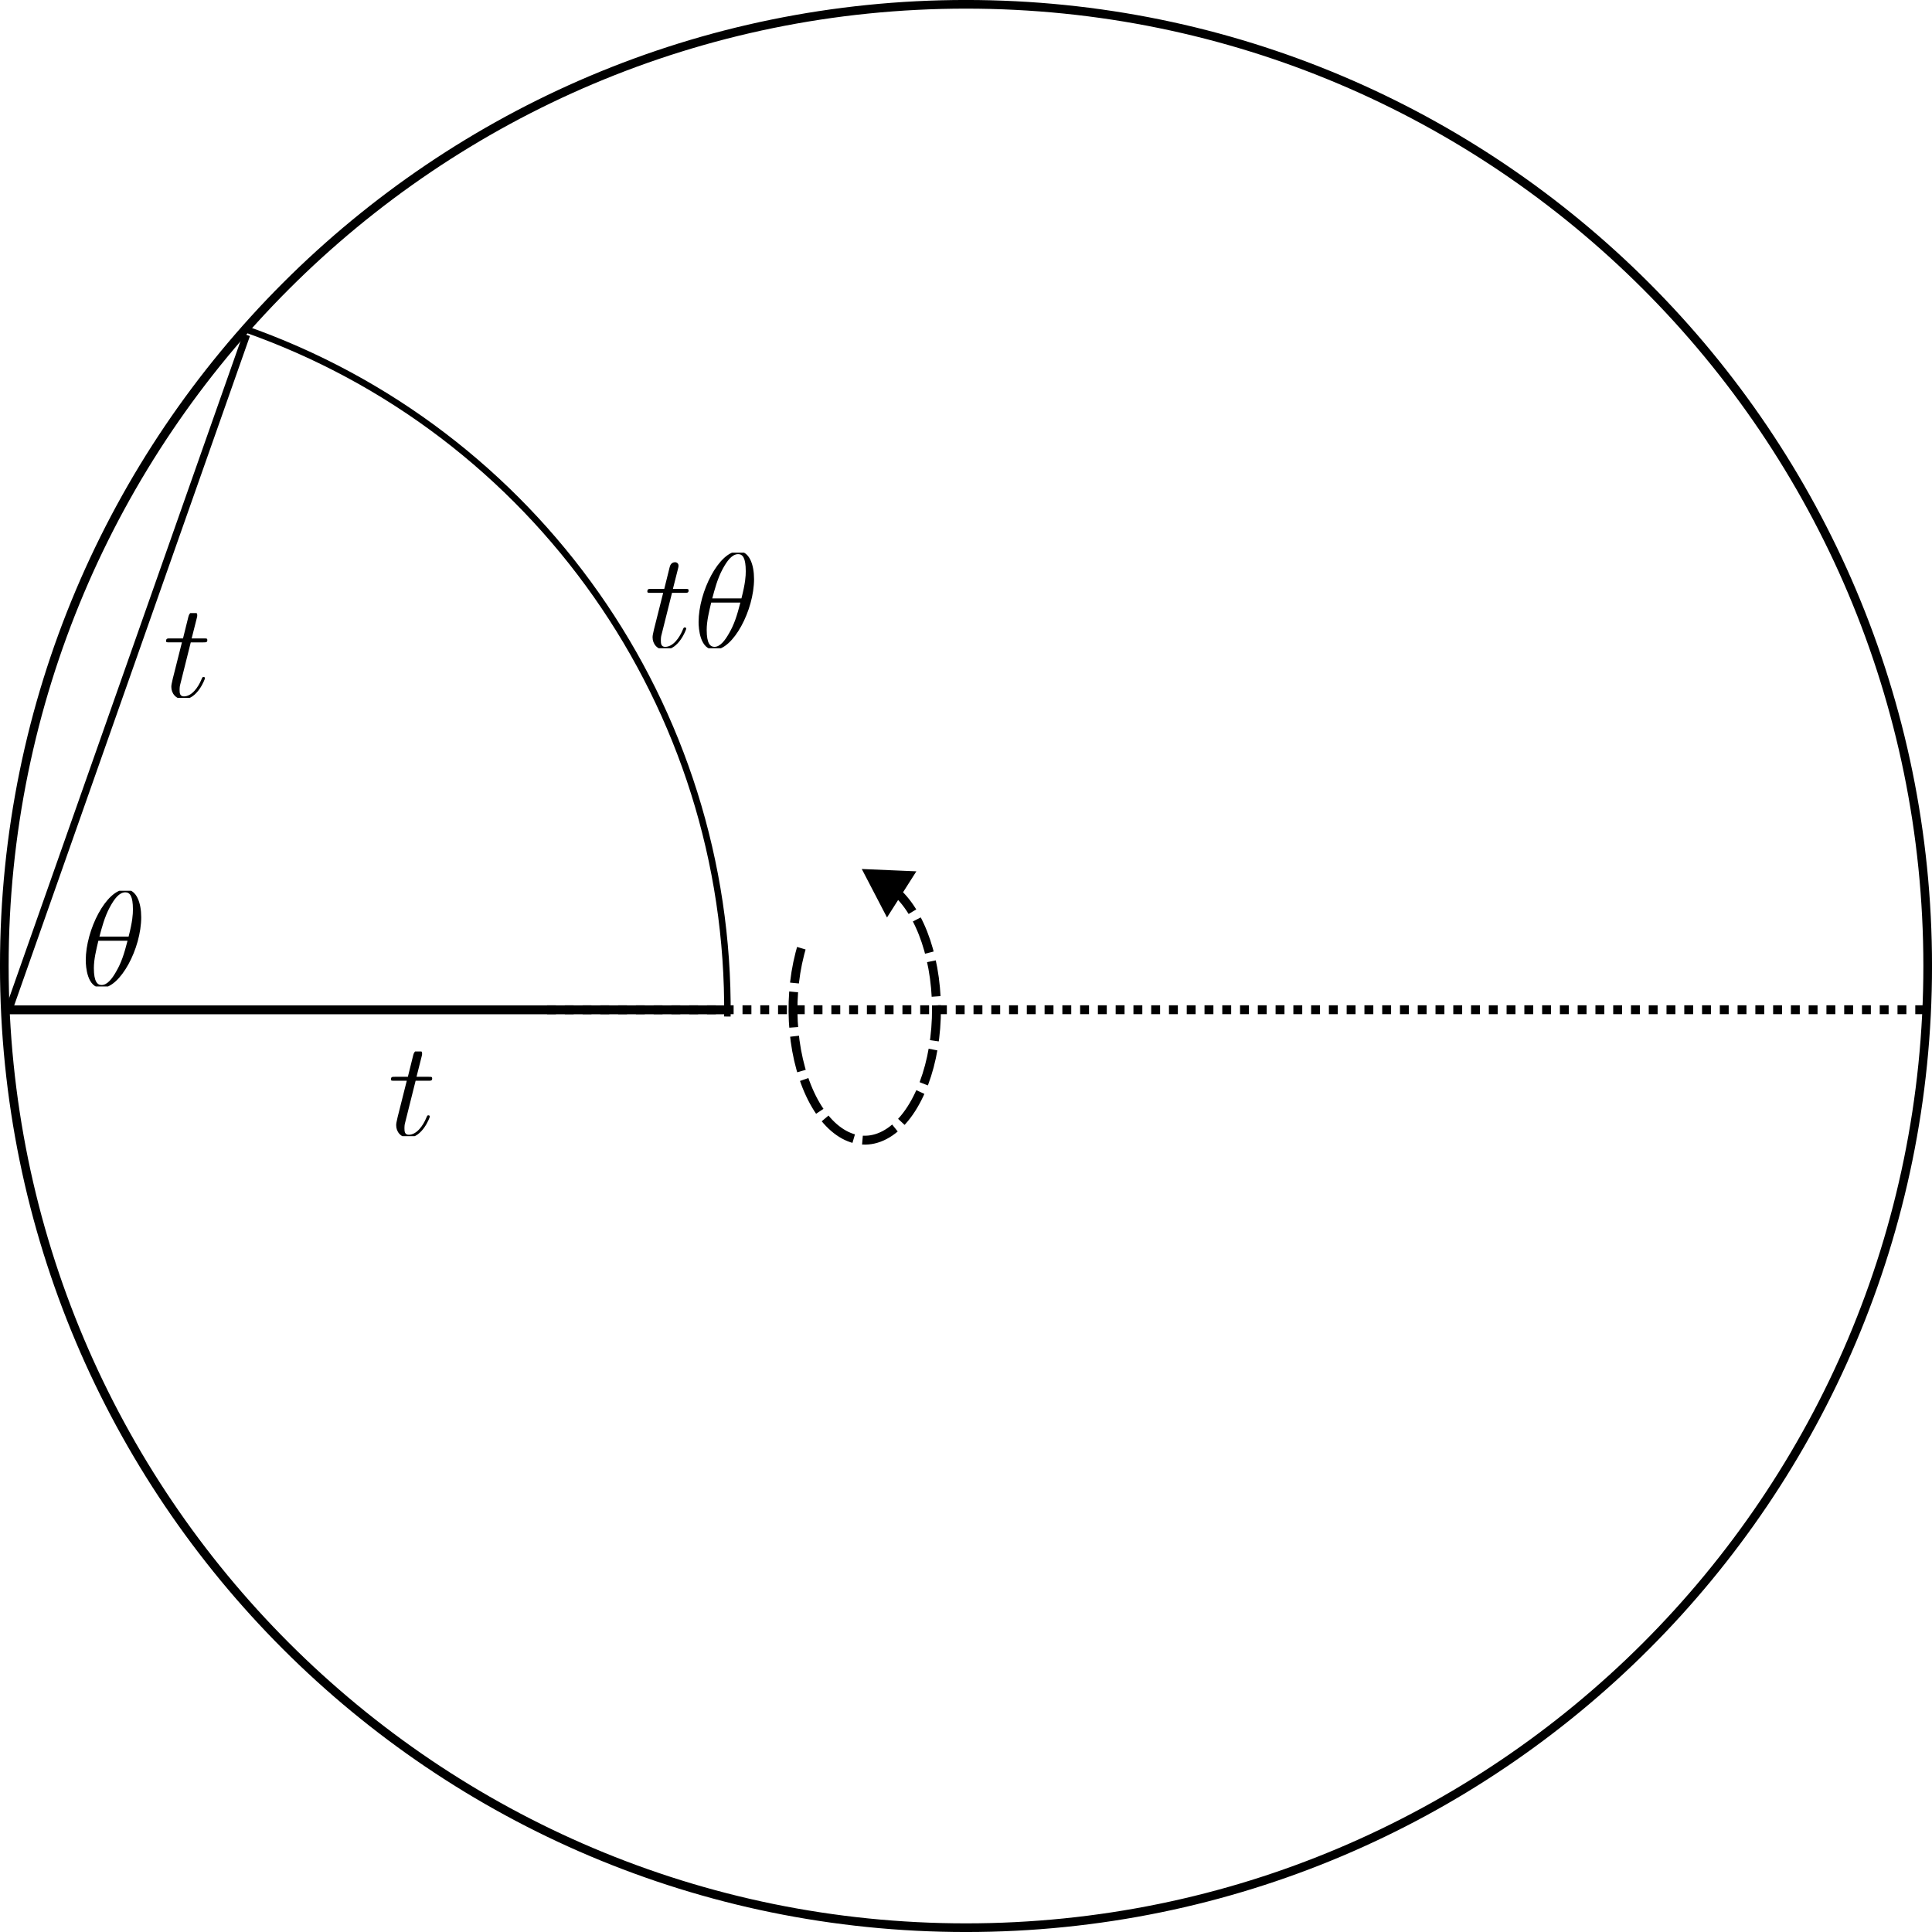
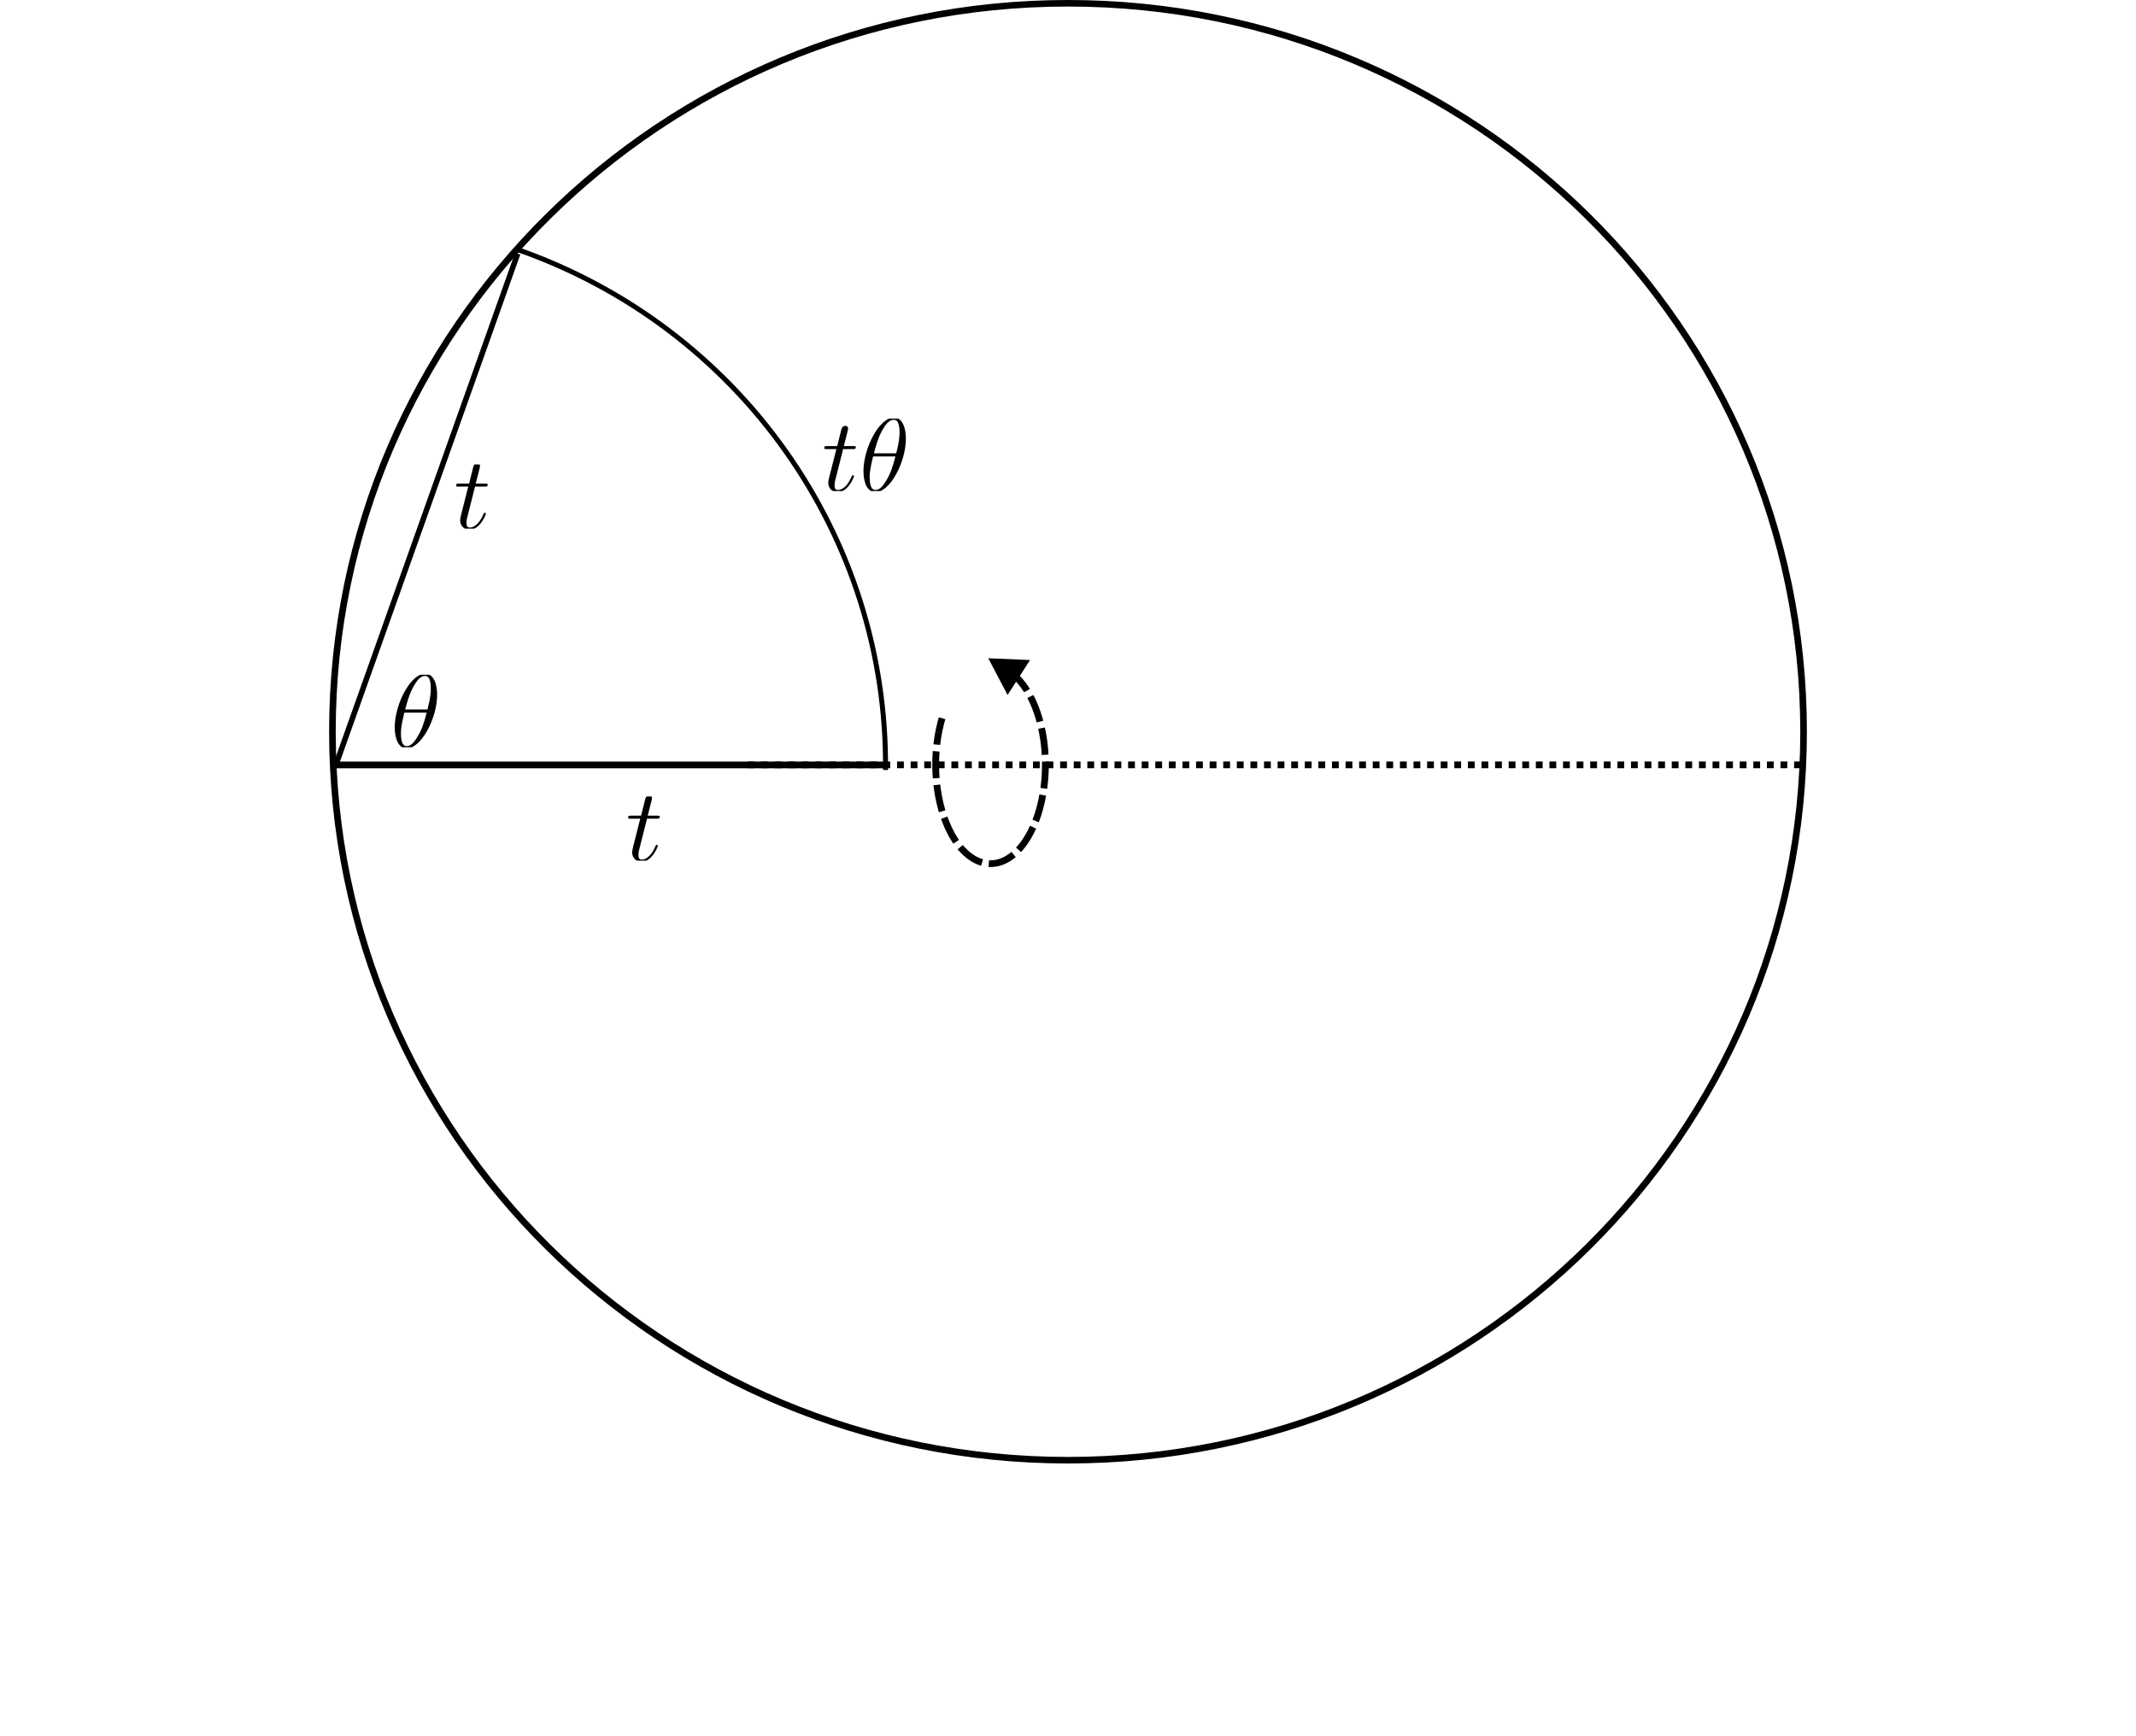
- <svg xmlns="http://www.w3.org/2000/svg" width="59.148mm" height="59.148mm" viewBox="0 0 59.148 59.148" version="1.1" id="svg5">
+ <svg xmlns="http://www.w3.org/2000/svg" width="86.361mm" height="70.181mm" viewBox="0 0 73.187 59.475" version="1.1" id="svg5">
  <defs id="defs2">
    <marker style="overflow:visible" id="TriangleStart" refX="0" refY="0" orient="auto-start-reverse" markerWidth="5.324" markerHeight="6.155" viewBox="0 0 5.324 6.155" preserveAspectRatio="xMidYMid">
      <path transform="scale(0.5)" style="fill:context-stroke;fill-rule:evenodd;stroke:context-stroke;stroke-width:1pt" d="M 5.77,0 -2.88,5 V -5 Z" id="path135" />
    </marker>
    <clipPath id="clipPath7175">
      <path clip-rule="nonzero" d="M 0,2 H 9 V 13.281 H 0 Z m 0,0" id="path2049" />
    </clipPath>
    <clipPath id="clipPath2932">
      <path clip-rule="nonzero" d="M 0,2 H 9 V 13.281 H 0 Z m 0,0" id="path2133" />
    </clipPath>
    <clipPath id="clipPath4433">
      <path clip-rule="nonzero" d="M 39,0 H 67 V 10.629 H 39 Z m 0,0" id="path8285" />
    </clipPath>
    <clipPath id="clipPath5846">
      <path clip-rule="nonzero" d="M 0,0 H 12 V 8.301 H 0 Z m 0,0" id="path6159" />
    </clipPath>
    <clipPath id="clipPath4672">
      <path clip-rule="nonzero" d="M 0,0 H 5.781 V 8.301 H 0 Z m 0,0" id="path5041" />
    </clipPath>
    <clipPath id="clipPath4427">
      <path clip-rule="nonzero" d="M 0,0 H 4 V 7.352 H 0 Z m 0,0" id="path4423" />
    </clipPath>
    <clipPath id="clipPath9022">
      <path clip-rule="nonzero" d="M 0,0 H 4 V 7.352 H 0 Z m 0,0" id="path8636" />
    </clipPath>
    <clipPath id="clipPath7323">
      <path clip-rule="nonzero" d="M 0,0 H 4 V 7.352 H 0 Z m 0,0" id="path5650" />
    </clipPath>
    <clipPath id="clipPath3550">
      <path clip-rule="nonzero" d="M 0,0 H 10 V 8.301 H 0 Z m 0,0" id="path6769" />
    </clipPath>
  </defs>
-   <g id="layer1" transform="translate(-32.0829, -10.3181)">
-     <circle style="fill:none;stroke:#000000;stroke-width:0.265" id="path346" cx="61.657" cy="39.892" r="29.442" />
-     <path style="fill:none;stroke:#000000;stroke-width:0.199;stroke-dasharray:none" id="path346-6" d="M 39.55,20.378 A 22.081,22.081 0 0 1 54.352,41.439" />
-     <path style="fill:none;stroke:#000000;stroke-width:0.265;stroke-dasharray:0.265, 0.53;stroke-dashoffset:0" d="M 48.934,13.001 Z" id="path2043" />
-     <path style="fill:none;stroke:#000000;stroke-width:0.272;stroke-dasharray:none" d="M 32.218,41.234 H 54.36" id="path438" />
-     <path style="fill:none;stroke:#000000;stroke-width:0.272;stroke-dasharray:0.272,0.272;stroke-dashoffset:0" d="M 90.991,41.231 H 48.588" id="path438-7" />
-     <path style="fill:none;stroke:#000000;stroke-width:0.221;stroke-dasharray:none" d="M 32.353,41.233 39.63,20.57" id="path438-3" />
+   <g id="layer1" transform="translate(-32.0829,-10.3181)">
    <g transform="translate(36.51401,29.69818)" id="g3747" />
-     <g transform="translate(34.70833,37.54768)" id="g5344">
-       <g clip-path="url(#clipPath4672)" id="g17" transform="matrix(0.352778,0,0,0.352778,-0.170877,0.0422892)">
-         <g fill="#000000" fill-opacity="1" id="g15">
-           <g id="use13" transform="translate(0,8.302)">
-             <path d="m 5.297,-6.016 c 0,-1.219 -0.391,-2.406 -1.359,-2.406 -1.672,0 -3.453,3.516 -3.453,6.141 0,0.547 0.109,2.406 1.375,2.406 1.625,0 3.438,-3.422 3.438,-6.141 z m -3.625,1.688 c 0.188,-0.703 0.438,-1.703 0.906,-2.562 0.391,-0.719 0.812,-1.281 1.344,-1.281 0.391,0 0.656,0.328 0.656,1.484 0,0.422 -0.031,1.016 -0.375,2.359 z m 2.438,0.359 C 3.812,-2.797 3.562,-2.047 3.125,-1.297 2.781,-0.688 2.359,-0.125 1.859,-0.125 1.5,-0.125 1.188,-0.406 1.188,-1.594 c 0,-0.766 0.203,-1.578 0.391,-2.375 z m 0,0" id="path23" />
+     <g id="g786" transform="matrix(0.8560466,0,0,0.8478368,15.89516,1.570024)">
+       <circle style="fill:none;stroke:#000000;stroke-width:0.265" id="path346" cx="61.657" cy="39.892" r="29.442" />
+       <path style="fill:none;stroke:#000000;stroke-width:0.199;stroke-dasharray:none" id="path346-6" d="M 39.55,20.378 A 22.081,22.081 0 0 1 54.352,41.439" />
+       <path style="fill:none;stroke:#000000;stroke-width:0.265;stroke-dasharray:0.265, 0.53;stroke-dashoffset:0" d="M 48.934,13.001 Z" id="path2043" />
+       <path style="fill:none;stroke:#000000;stroke-width:0.272;stroke-dasharray:none" d="M 32.218,41.234 H 54.36" id="path438" />
+       <path style="fill:none;stroke:#000000;stroke-width:0.272;stroke-dasharray:0.272, 0.272;stroke-dashoffset:0" d="M 90.991,41.231 H 48.588" id="path438-7" />
+       <path style="fill:none;stroke:#000000;stroke-width:0.221;stroke-dasharray:none" d="M 32.353,41.233 39.63,20.57" id="path438-3" />
+       <g transform="translate(34.70833,37.54768)" id="g5344">
+         <g clip-path="url(#clipPath4672)" id="g17" transform="matrix(0.352778,0,0,0.352778,-0.170877,0.0422892)">
+           <g fill="#000000" fill-opacity="1" id="g15">
+             <g id="use13" transform="translate(0,8.302)">
+               <path d="m 5.297,-6.016 c 0,-1.219 -0.391,-2.406 -1.359,-2.406 -1.672,0 -3.453,3.516 -3.453,6.141 0,0.547 0.109,2.406 1.375,2.406 1.625,0 3.438,-3.422 3.438,-6.141 z m -3.625,1.688 c 0.188,-0.703 0.438,-1.703 0.906,-2.562 0.391,-0.719 0.812,-1.281 1.344,-1.281 0.391,0 0.656,0.328 0.656,1.484 0,0.422 -0.031,1.016 -0.375,2.359 z m 2.438,0.359 C 3.812,-2.797 3.562,-2.047 3.125,-1.297 2.781,-0.688 2.359,-0.125 1.859,-0.125 1.5,-0.125 1.188,-0.406 1.188,-1.594 c 0,-0.766 0.203,-1.578 0.391,-2.375 z m 0,0" id="path23" />
+             </g>
          </g>
        </g>
      </g>
-     </g>
-     <path style="fill:none;stroke:#000000;stroke-width:0.272;stroke-dasharray:1.088, 0.272;stroke-dashoffset:0;marker-start:url(#TriangleStart)" id="path7212" d="m 59.281,37.441 a 2.196,4.003 0 0 1 1.472,3.736 2.196,4.003 0 0 1 -1.427,3.794 2.196,4.003 0 0 1 -2.442,-1.156 2.196,4.003 0 0 1 -0.234,-4.58" />
-     <g transform="translate(44.05187,42.46806)" id="g404">
-       <g clip-path="url(#clipPath4427)" id="g402" transform="matrix(0.352778,0,0,0.352778,-0.0937066,0.040834)">
-         <g fill="#000000" fill-opacity="1" id="g400">
-           <g id="g398" transform="translate(0,7.353)">
-             <path d="M 2.406,-4.812 H 3.5 c 0.234,0 0.344,0 0.344,-0.203 0,-0.141 -0.062,-0.141 -0.312,-0.141 H 2.484 l 0.438,-1.734 C 2.969,-7.062 2.969,-7.094 2.969,-7.172 c 0,-0.188 -0.141,-0.297 -0.297,-0.297 -0.109,0 -0.375,0.031 -0.469,0.422 l -0.469,1.891 h -1.125 c -0.234,0 -0.344,0 -0.344,0.234 0,0.109 0.078,0.109 0.312,0.109 h 1.062 L 0.844,-1.656 c -0.094,0.422 -0.125,0.547 -0.125,0.703 0,0.562 0.391,1.078 1.062,1.078 1.203,0 1.859,-1.75 1.859,-1.828 0,-0.078 -0.062,-0.109 -0.125,-0.109 -0.031,0 -0.078,0 -0.094,0.047 C 3.406,-1.75 3.391,-1.75 3.312,-1.547 c -0.25,0.594 -0.797,1.422 -1.5,1.422 -0.359,0 -0.375,-0.297 -0.375,-0.562 0,0 0,-0.234 0.031,-0.375 z m 0,0" id="path396" />
+       <path style="fill:none;stroke:#000000;stroke-width:0.272;stroke-dasharray:1.088, 0.272;stroke-dashoffset:0;marker-start:url(#TriangleStart)" id="path7212" d="m 59.281,37.441 a 2.196,4.003 0 0 1 1.472,3.736 2.196,4.003 0 0 1 -1.427,3.794 2.196,4.003 0 0 1 -2.442,-1.156 2.196,4.003 0 0 1 -0.234,-4.58" />
+       <g transform="translate(44.05187,42.46806)" id="g404">
+         <g clip-path="url(#clipPath4427)" id="g402" transform="matrix(0.352778,0,0,0.352778,-0.0937066,0.040834)">
+           <g fill="#000000" fill-opacity="1" id="g400">
+             <g id="g398" transform="translate(0,7.353)">
+               <path d="M 2.406,-4.812 H 3.5 c 0.234,0 0.344,0 0.344,-0.203 0,-0.141 -0.062,-0.141 -0.312,-0.141 H 2.484 l 0.438,-1.734 C 2.969,-7.062 2.969,-7.094 2.969,-7.172 c 0,-0.188 -0.141,-0.297 -0.297,-0.297 -0.109,0 -0.375,0.031 -0.469,0.422 l -0.469,1.891 h -1.125 c -0.234,0 -0.344,0 -0.344,0.234 0,0.109 0.078,0.109 0.312,0.109 h 1.062 L 0.844,-1.656 c -0.094,0.422 -0.125,0.547 -0.125,0.703 0,0.562 0.391,1.078 1.062,1.078 1.203,0 1.859,-1.75 1.859,-1.828 0,-0.078 -0.062,-0.109 -0.125,-0.109 -0.031,0 -0.078,0 -0.094,0.047 C 3.406,-1.75 3.391,-1.75 3.312,-1.547 c -0.25,0.594 -0.797,1.422 -1.5,1.422 -0.359,0 -0.375,-0.297 -0.375,-0.562 0,0 0,-0.234 0.031,-0.375 z m 0,0" id="path396" />
+             </g>
          </g>
        </g>
      </g>
-     </g>
-     <g transform="translate(37.16798,29.04723)" id="g612">
-       <g clip-path="url(#clipPath7323)" id="g610" transform="matrix(0.352778,0,0,0.352778,-0.0937066,0.040834)">
-         <g fill="#000000" fill-opacity="1" id="g608">
-           <g id="g606" transform="translate(0,7.353)">
-             <path d="M 2.406,-4.812 H 3.5 c 0.234,0 0.344,0 0.344,-0.203 0,-0.141 -0.062,-0.141 -0.312,-0.141 H 2.484 l 0.438,-1.734 C 2.969,-7.062 2.969,-7.094 2.969,-7.172 c 0,-0.188 -0.141,-0.297 -0.297,-0.297 -0.109,0 -0.375,0.031 -0.469,0.422 l -0.469,1.891 h -1.125 c -0.234,0 -0.344,0 -0.344,0.234 0,0.109 0.078,0.109 0.312,0.109 h 1.062 L 0.844,-1.656 c -0.094,0.422 -0.125,0.547 -0.125,0.703 0,0.562 0.391,1.078 1.062,1.078 1.203,0 1.859,-1.75 1.859,-1.828 0,-0.078 -0.062,-0.109 -0.125,-0.109 -0.031,0 -0.078,0 -0.094,0.047 C 3.406,-1.75 3.391,-1.75 3.312,-1.547 c -0.25,0.594 -0.797,1.422 -1.5,1.422 -0.359,0 -0.375,-0.297 -0.375,-0.562 0,0 0,-0.234 0.031,-0.375 z m 0,0" id="path604" />
+       <g transform="translate(37.16798,29.04723)" id="g612">
+         <g clip-path="url(#clipPath7323)" id="g610" transform="matrix(0.352778,0,0,0.352778,-0.0937066,0.040834)">
+           <g fill="#000000" fill-opacity="1" id="g608">
+             <g id="g606" transform="translate(0,7.353)">
+               <path d="M 2.406,-4.812 H 3.5 c 0.234,0 0.344,0 0.344,-0.203 0,-0.141 -0.062,-0.141 -0.312,-0.141 H 2.484 l 0.438,-1.734 C 2.969,-7.062 2.969,-7.094 2.969,-7.172 c 0,-0.188 -0.141,-0.297 -0.297,-0.297 -0.109,0 -0.375,0.031 -0.469,0.422 l -0.469,1.891 h -1.125 c -0.234,0 -0.344,0 -0.344,0.234 0,0.109 0.078,0.109 0.312,0.109 h 1.062 L 0.844,-1.656 c -0.094,0.422 -0.125,0.547 -0.125,0.703 0,0.562 0.391,1.078 1.062,1.078 1.203,0 1.859,-1.75 1.859,-1.828 0,-0.078 -0.062,-0.109 -0.125,-0.109 -0.031,0 -0.078,0 -0.094,0.047 C 3.406,-1.75 3.391,-1.75 3.312,-1.547 c -0.25,0.594 -0.797,1.422 -1.5,1.422 -0.359,0 -0.375,-0.297 -0.375,-0.562 0,0 0,-0.234 0.031,-0.375 z m 0,0" id="path604" />
+             </g>
          </g>
        </g>
      </g>
-     </g>
-     <g transform="translate(51.90156,27.19455)" id="g725">
-       <g clip-path="url(#clipPath3550)" id="g22" transform="matrix(0.352778,0,0,0.352778,-0.0937066,0.0422892)">
-         <g fill="#000000" fill-opacity="1" id="g20">
-           <g id="use16" transform="translate(0,8.302)">
-             <path d="M 2.406,-4.812 H 3.5 c 0.234,0 0.344,0 0.344,-0.203 0,-0.141 -0.062,-0.141 -0.312,-0.141 H 2.484 l 0.438,-1.734 C 2.969,-7.062 2.969,-7.094 2.969,-7.172 c 0,-0.188 -0.141,-0.297 -0.297,-0.297 -0.109,0 -0.375,0.031 -0.469,0.422 l -0.469,1.891 h -1.125 c -0.234,0 -0.344,0 -0.344,0.234 0,0.109 0.078,0.109 0.312,0.109 h 1.062 L 0.844,-1.656 c -0.094,0.422 -0.125,0.547 -0.125,0.703 0,0.562 0.391,1.078 1.062,1.078 1.203,0 1.859,-1.75 1.859,-1.828 0,-0.078 -0.062,-0.109 -0.125,-0.109 -0.031,0 -0.078,0 -0.094,0.047 C 3.406,-1.75 3.391,-1.75 3.312,-1.547 c -0.25,0.594 -0.797,1.422 -1.5,1.422 -0.359,0 -0.375,-0.297 -0.375,-0.562 0,0 0,-0.234 0.031,-0.375 z m 0,0" id="path28" />
-           </g>
-           <g id="use18" transform="translate(4.227359,8.302)">
-             <path d="m 5.297,-6.016 c 0,-1.219 -0.391,-2.406 -1.359,-2.406 -1.672,0 -3.453,3.516 -3.453,6.141 0,0.547 0.109,2.406 1.375,2.406 1.625,0 3.438,-3.422 3.438,-6.141 z m -3.625,1.688 c 0.188,-0.703 0.438,-1.703 0.906,-2.562 0.391,-0.719 0.812,-1.281 1.344,-1.281 0.391,0 0.656,0.328 0.656,1.484 0,0.422 -0.031,1.016 -0.375,2.359 z m 2.438,0.359 C 3.812,-2.797 3.562,-2.047 3.125,-1.297 2.781,-0.688 2.359,-0.125 1.859,-0.125 1.5,-0.125 1.188,-0.406 1.188,-1.594 c 0,-0.766 0.203,-1.578 0.391,-2.375 z m 0,0" id="path32" />
+       <g transform="translate(51.90156,27.19455)" id="g725">
+         <g clip-path="url(#clipPath3550)" id="g22" transform="matrix(0.352778,0,0,0.352778,-0.0937066,0.0422892)">
+           <g fill="#000000" fill-opacity="1" id="g20">
+             <g id="use16" transform="translate(0,8.302)">
+               <path d="M 2.406,-4.812 H 3.5 c 0.234,0 0.344,0 0.344,-0.203 0,-0.141 -0.062,-0.141 -0.312,-0.141 H 2.484 l 0.438,-1.734 C 2.969,-7.062 2.969,-7.094 2.969,-7.172 c 0,-0.188 -0.141,-0.297 -0.297,-0.297 -0.109,0 -0.375,0.031 -0.469,0.422 l -0.469,1.891 h -1.125 c -0.234,0 -0.344,0 -0.344,0.234 0,0.109 0.078,0.109 0.312,0.109 h 1.062 L 0.844,-1.656 c -0.094,0.422 -0.125,0.547 -0.125,0.703 0,0.562 0.391,1.078 1.062,1.078 1.203,0 1.859,-1.75 1.859,-1.828 0,-0.078 -0.062,-0.109 -0.125,-0.109 -0.031,0 -0.078,0 -0.094,0.047 C 3.406,-1.75 3.391,-1.75 3.312,-1.547 c -0.25,0.594 -0.797,1.422 -1.5,1.422 -0.359,0 -0.375,-0.297 -0.375,-0.562 0,0 0,-0.234 0.031,-0.375 z m 0,0" id="path28" />
+             </g>
+             <g id="use18" transform="translate(4.227359,8.302)">
+               <path d="m 5.297,-6.016 c 0,-1.219 -0.391,-2.406 -1.359,-2.406 -1.672,0 -3.453,3.516 -3.453,6.141 0,0.547 0.109,2.406 1.375,2.406 1.625,0 3.438,-3.422 3.438,-6.141 z m -3.625,1.688 c 0.188,-0.703 0.438,-1.703 0.906,-2.562 0.391,-0.719 0.812,-1.281 1.344,-1.281 0.391,0 0.656,0.328 0.656,1.484 0,0.422 -0.031,1.016 -0.375,2.359 z m 2.438,0.359 C 3.812,-2.797 3.562,-2.047 3.125,-1.297 2.781,-0.688 2.359,-0.125 1.859,-0.125 1.5,-0.125 1.188,-0.406 1.188,-1.594 c 0,-0.766 0.203,-1.578 0.391,-2.375 z m 0,0" id="path32" />
+             </g>
          </g>
        </g>
      </g>
    </g>
  </g>
</svg>
